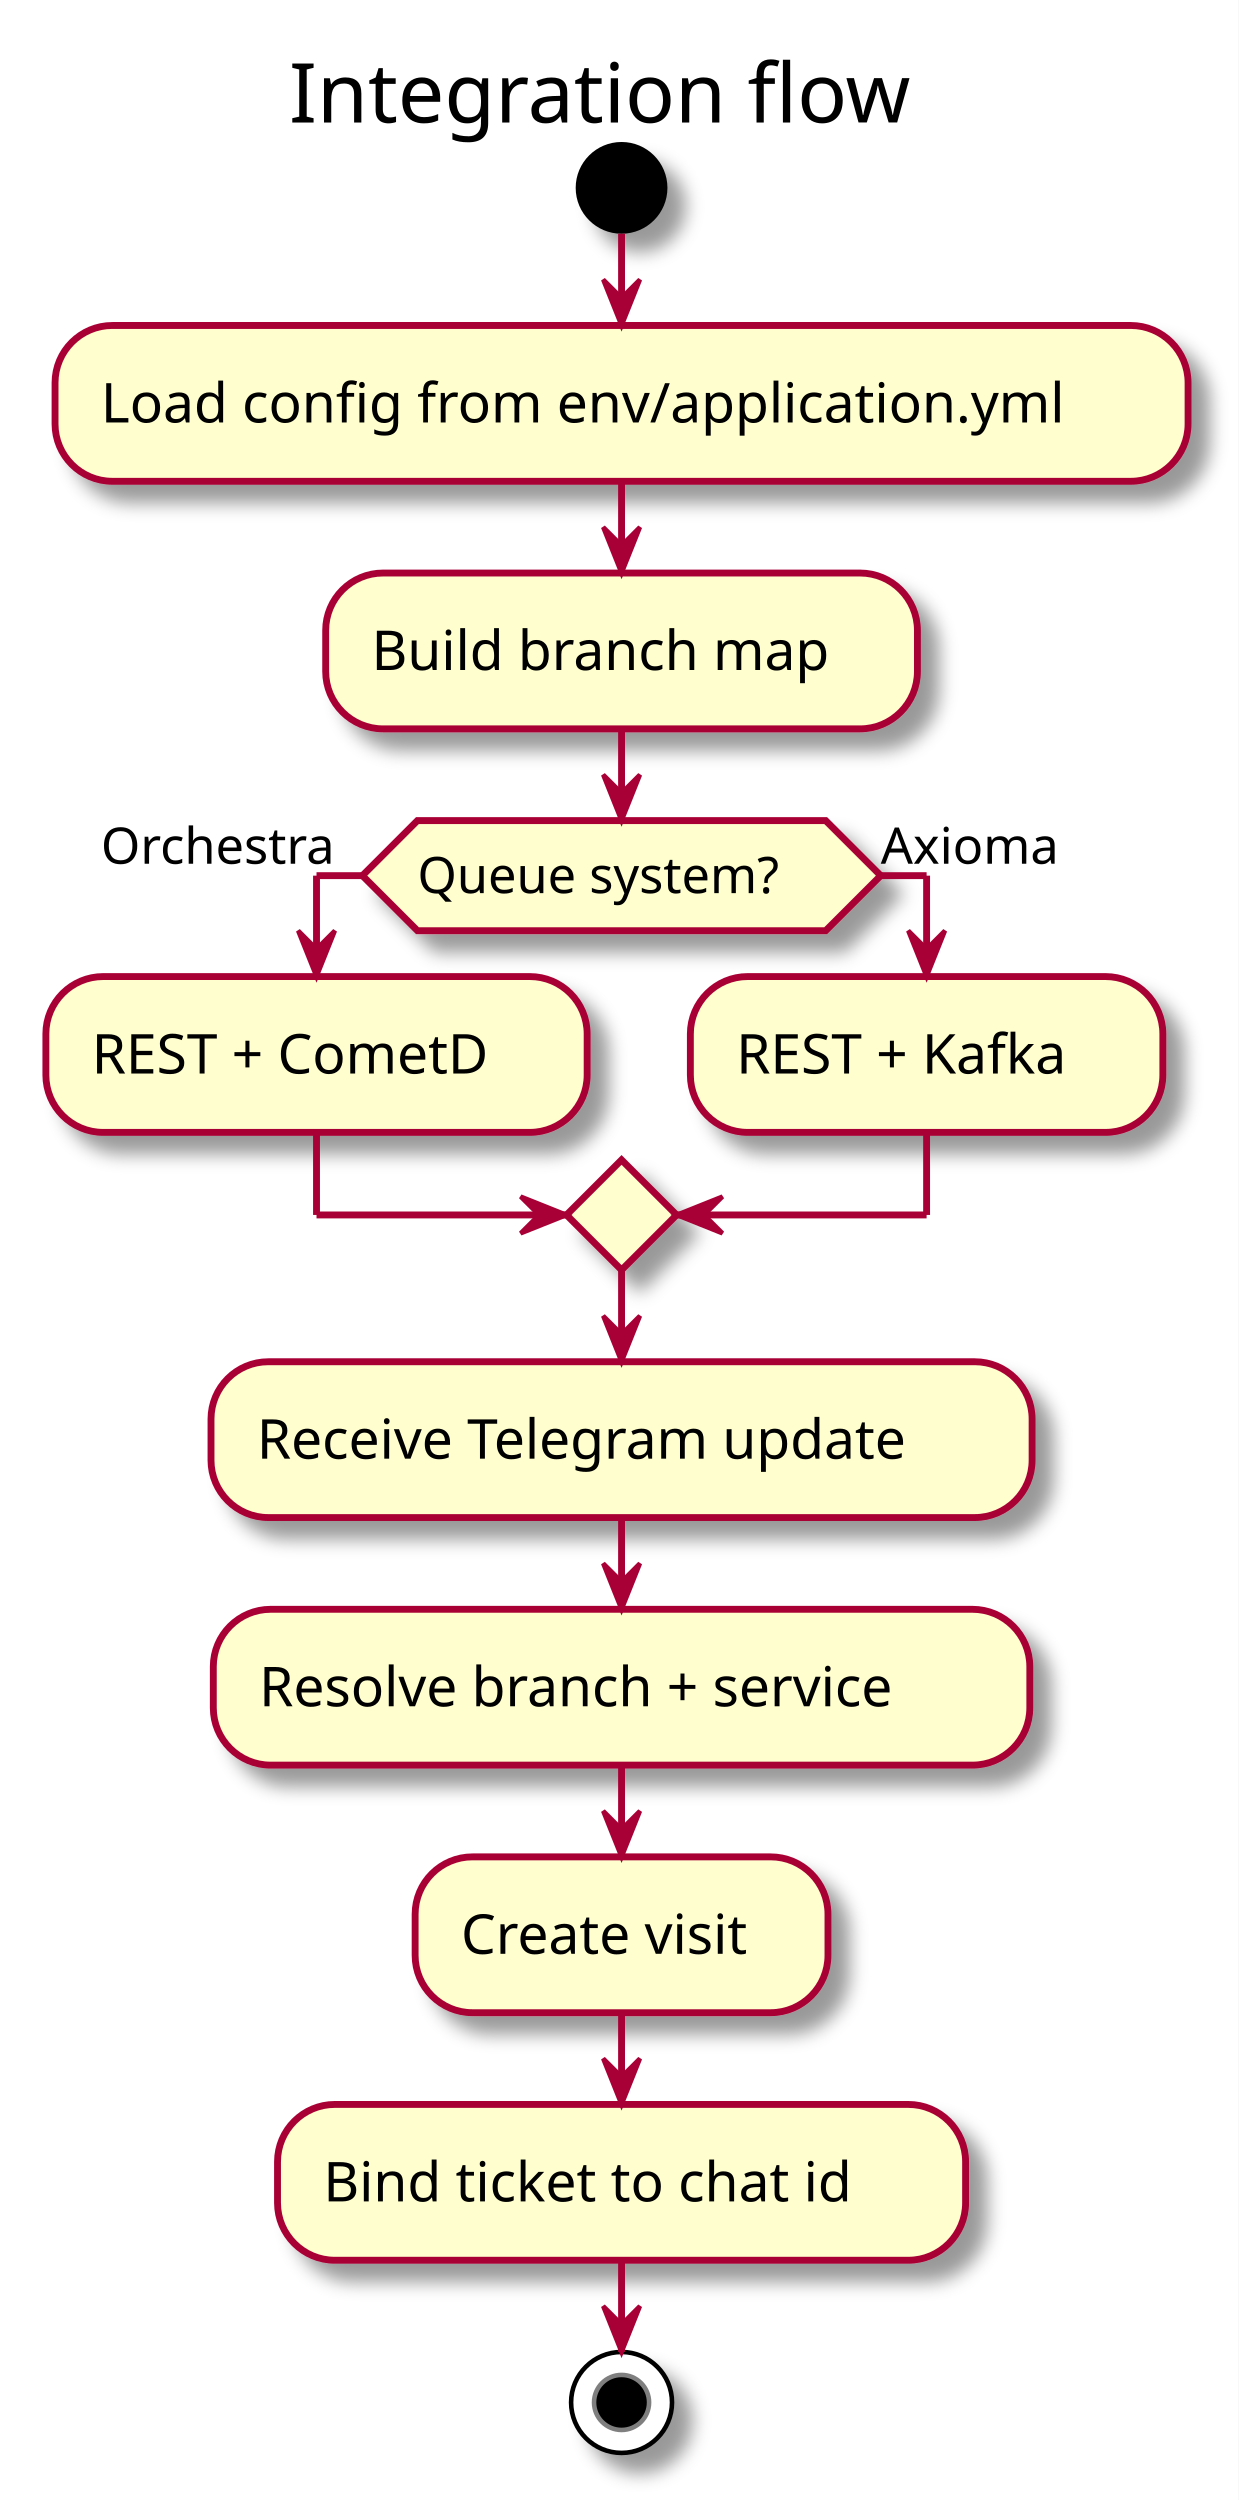
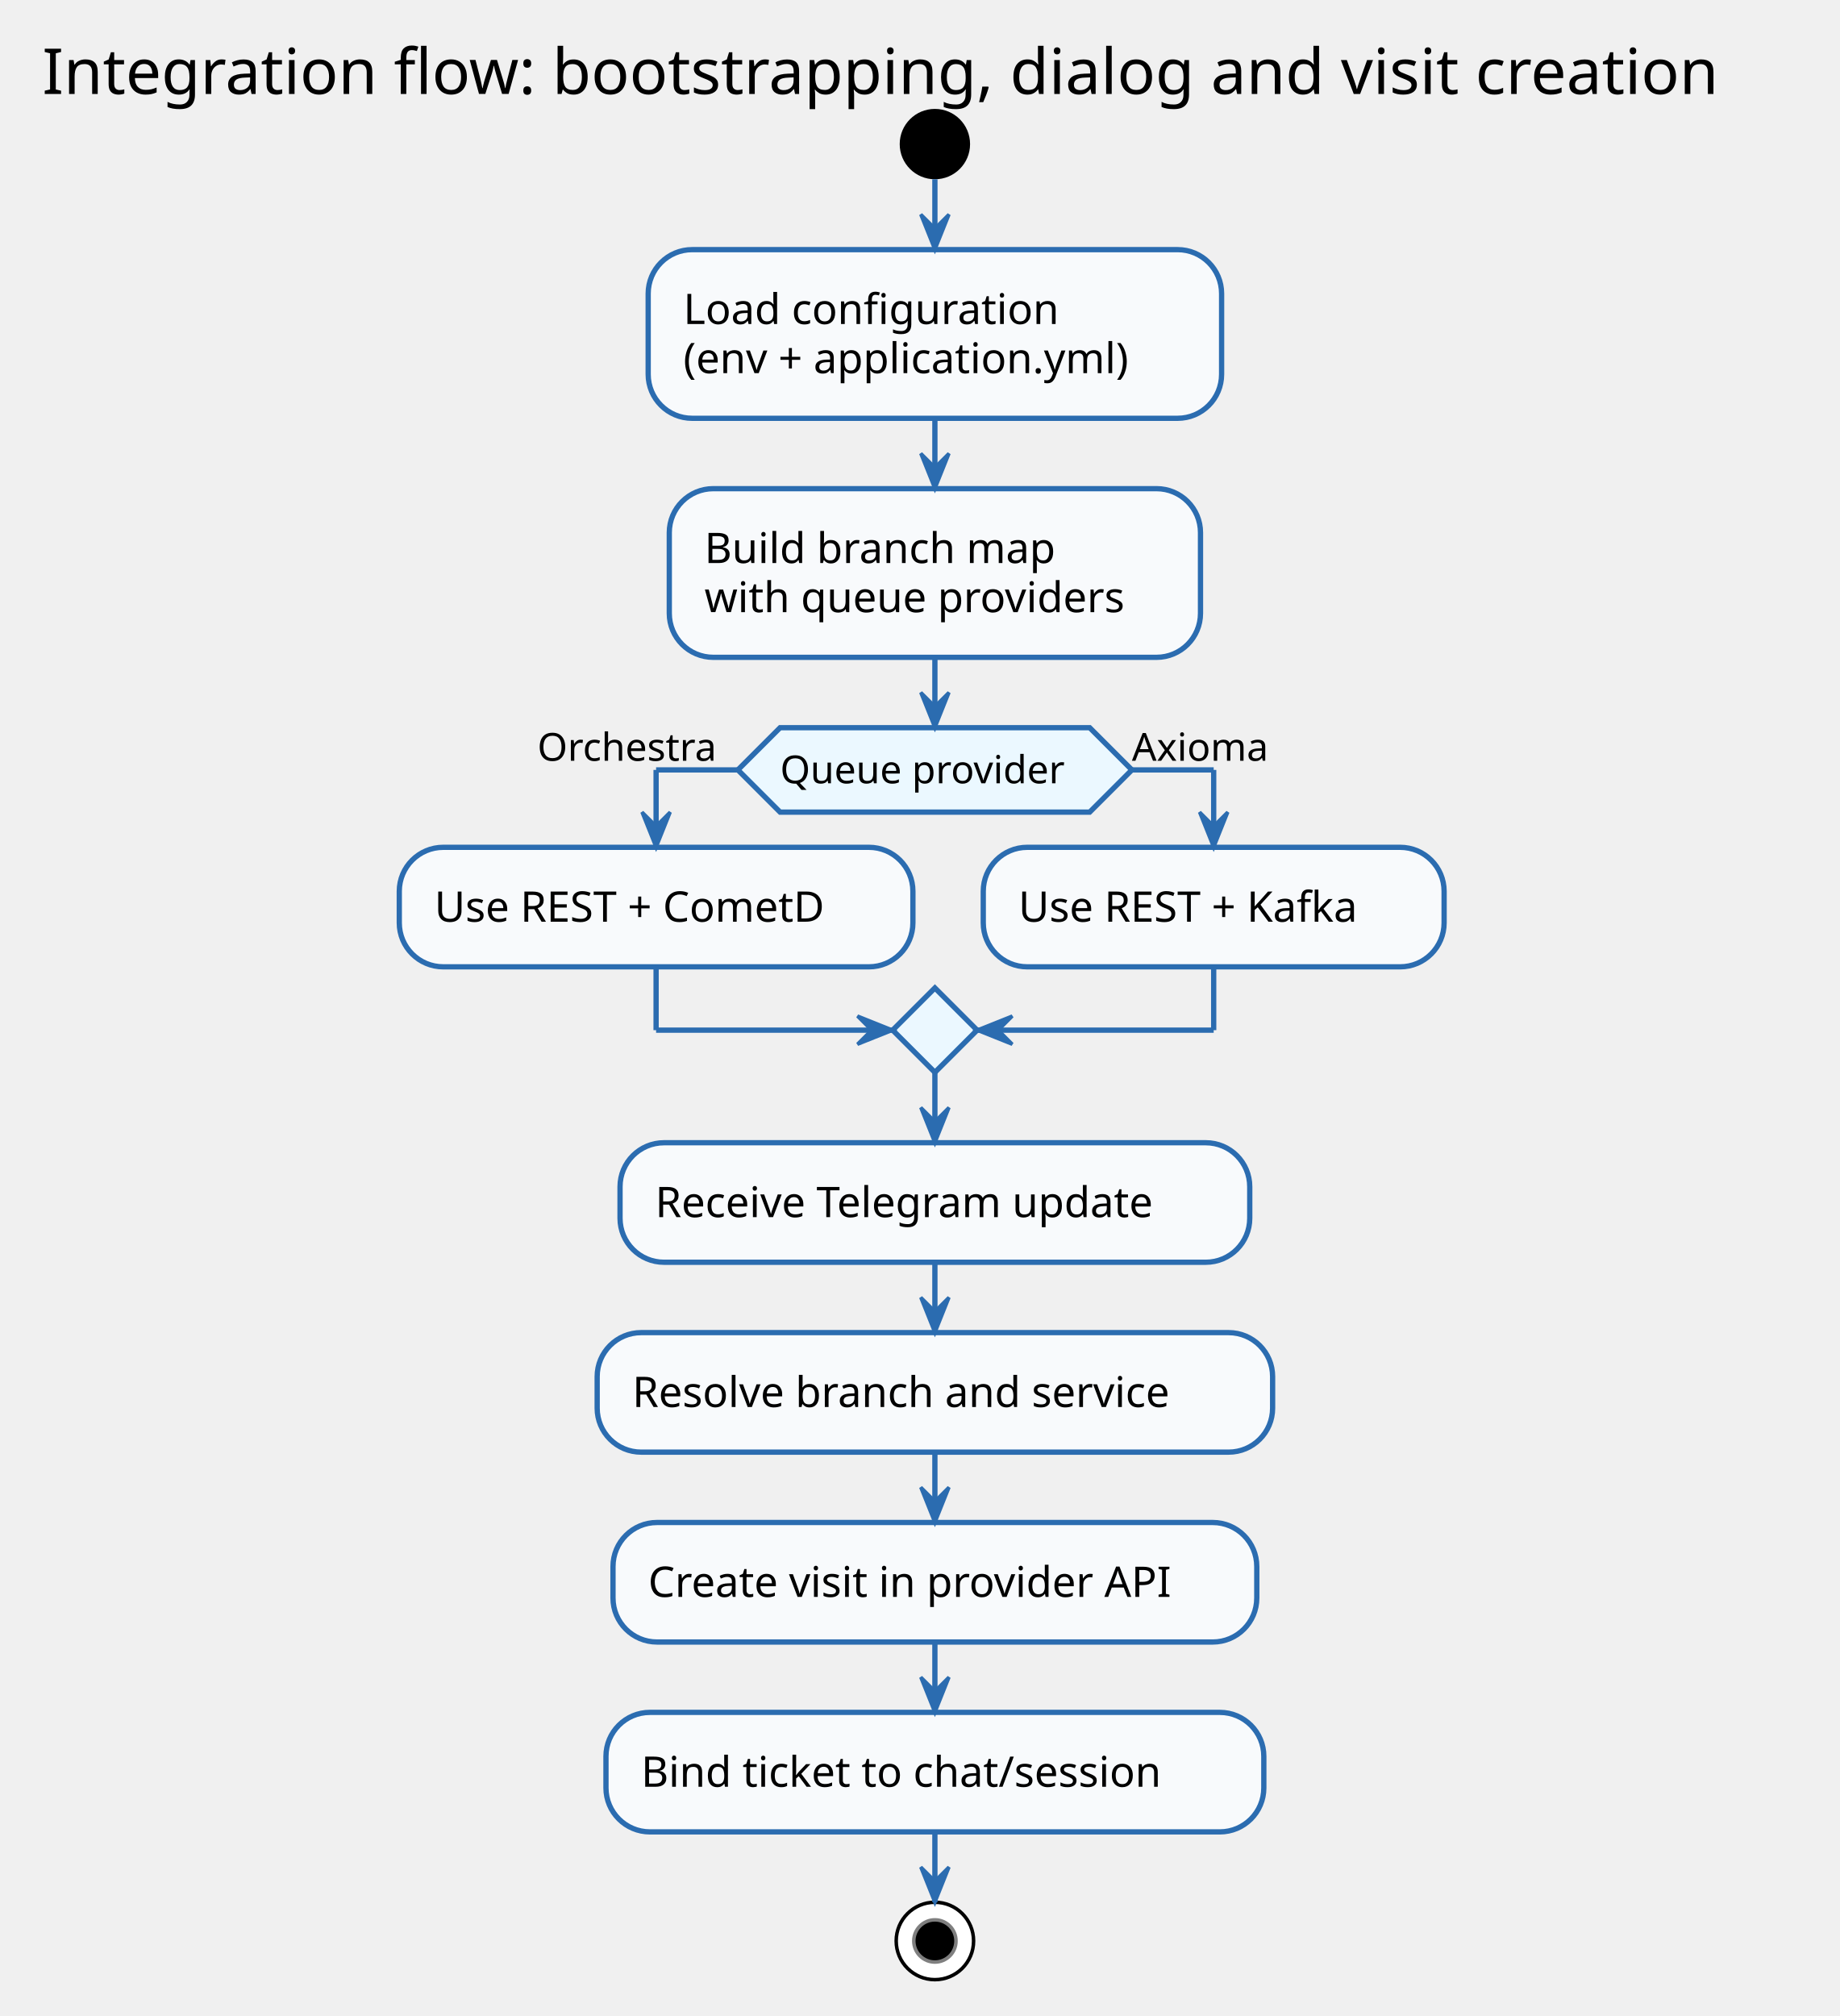
- <svg xmlns="http://www.w3.org/2000/svg" contentScriptType="application/ecmascript" contentStyleType="text/css" height="545px" preserveAspectRatio="none" style="width:270px;height:545px;" version="1.1" viewBox="0 0 270 545" width="270px" zoomAndPan="magnify">
-   <defs>
-     <filter height="300%" id="f1ldykjqx7tia6" width="300%" x="-1" y="-1">
-       <feGaussianBlur result="blurOut" stdDeviation="2.0" />
-       <feColorMatrix in="blurOut" result="blurOut2" type="matrix" values="0 0 0 0 0 0 0 0 0 0 0 0 0 0 0 0 0 0 .4 0" />
-       <feOffset dx="4.0" dy="4.0" in="blurOut2" result="blurOut3" />
-       <feBlend in="SourceGraphic" in2="blurOut3" mode="normal" />
-     </filter>
-   </defs>
+ <svg xmlns="http://www.w3.org/2000/svg" contentScriptType="application/ecmascript" contentStyleType="text/css" height="573px" preserveAspectRatio="none" style="width:523px;height:573px;" version="1.1" viewBox="0 0 523 573" width="523px" zoomAndPan="magnify">
+   <defs />
  <g>
-     <rect fill="#FFFFFF" height="100%" width="100%" x="0" y="0" />
-     <text fill="#000000" font-family="sans-serif" font-size="18" lengthAdjust="spacingAndGlyphs" textLength="142" x="63" y="26.708">Integration flow</text>
-     <ellipse cx="135.5" cy="40.953" fill="#000000" filter="url(#f1ldykjqx7tia6)" rx="10" ry="10" style="stroke: none; stroke-width: 1.0;" />
-     <rect fill="#FEFECE" filter="url(#f1ldykjqx7tia6)" height="33.969" rx="12.5" ry="12.5" style="stroke: #A80036; stroke-width: 1.5;" width="247" x="12" y="70.953" />
-     <text fill="#000000" font-family="sans-serif" font-size="12" lengthAdjust="spacingAndGlyphs" textLength="227" x="22" y="92.092">Load config from env/application.yml</text>
-     <rect fill="#FEFECE" filter="url(#f1ldykjqx7tia6)" height="33.969" rx="12.5" ry="12.5" style="stroke: #A80036; stroke-width: 1.5;" width="129" x="71" y="124.922" />
-     <text fill="#000000" font-family="sans-serif" font-size="12" lengthAdjust="spacingAndGlyphs" textLength="109" x="81" y="146.06">Build branch map</text>
-     <polygon fill="#FEFECE" filter="url(#f1ldykjqx7tia6)" points="91,178.891,180,178.891,192,190.891,180,202.891,91,202.891,79,190.891,91,178.891" style="stroke: #A80036; stroke-width: 1.5;" />
-     <text fill="#000000" font-family="sans-serif" font-size="11" lengthAdjust="spacingAndGlyphs" textLength="89" x="91" y="194.699">Queue system?</text>
-     <text fill="#000000" font-family="sans-serif" font-size="11" lengthAdjust="spacingAndGlyphs" textLength="57" x="22" y="188.296">Orchestra</text>
-     <text fill="#000000" font-family="sans-serif" font-size="11" lengthAdjust="spacingAndGlyphs" textLength="41" x="192" y="188.296">Axioma</text>
-     <rect fill="#FEFECE" filter="url(#f1ldykjqx7tia6)" height="33.969" rx="12.5" ry="12.5" style="stroke: #A80036; stroke-width: 1.5;" width="118" x="10" y="212.891" />
-     <text fill="#000000" font-family="sans-serif" font-size="12" lengthAdjust="spacingAndGlyphs" textLength="98" x="20" y="234.029">REST + CometD</text>
-     <rect fill="#FEFECE" filter="url(#f1ldykjqx7tia6)" height="33.969" rx="12.5" ry="12.5" style="stroke: #A80036; stroke-width: 1.5;" width="103" x="150.5" y="212.891" />
-     <text fill="#000000" font-family="sans-serif" font-size="12" lengthAdjust="spacingAndGlyphs" textLength="83" x="160.5" y="234.029">REST + Kafka</text>
-     <polygon fill="#FEFECE" filter="url(#f1ldykjqx7tia6)" points="135.5,252.859,147.5,264.859,135.5,276.859,123.5,264.859,135.5,252.859" style="stroke: #A80036; stroke-width: 1.5;" />
-     <rect fill="#FEFECE" filter="url(#f1ldykjqx7tia6)" height="33.969" rx="12.5" ry="12.5" style="stroke: #A80036; stroke-width: 1.5;" width="179" x="46" y="296.859" />
-     <text fill="#000000" font-family="sans-serif" font-size="12" lengthAdjust="spacingAndGlyphs" textLength="159" x="56" y="317.998">Receive Telegram update</text>
-     <rect fill="#FEFECE" filter="url(#f1ldykjqx7tia6)" height="33.969" rx="12.5" ry="12.5" style="stroke: #A80036; stroke-width: 1.5;" width="178" x="46.5" y="350.828" />
-     <text fill="#000000" font-family="sans-serif" font-size="12" lengthAdjust="spacingAndGlyphs" textLength="158" x="56.5" y="371.967">Resolve branch + service</text>
-     <rect fill="#FEFECE" filter="url(#f1ldykjqx7tia6)" height="33.969" rx="12.5" ry="12.5" style="stroke: #A80036; stroke-width: 1.5;" width="90" x="90.5" y="404.797" />
-     <text fill="#000000" font-family="sans-serif" font-size="12" lengthAdjust="spacingAndGlyphs" textLength="70" x="100.5" y="425.935">Create visit</text>
-     <rect fill="#FEFECE" filter="url(#f1ldykjqx7tia6)" height="33.969" rx="12.5" ry="12.5" style="stroke: #A80036; stroke-width: 1.5;" width="150" x="60.5" y="458.766" />
-     <text fill="#000000" font-family="sans-serif" font-size="12" lengthAdjust="spacingAndGlyphs" textLength="130" x="70.5" y="479.904">Bind ticket to chat id</text>
-     <ellipse cx="135.5" cy="523.734" fill="#FFFFFF" filter="url(#f1ldykjqx7tia6)" rx="11" ry="11" style="stroke: #000000; stroke-width: 1.0;" />
-     <ellipse cx="135.5" cy="523.734" fill="#000000" rx="6" ry="6" style="stroke: #7F7F7F; stroke-width: 1.0;" />
-     <line style="stroke: #A80036; stroke-width: 1.5;" x1="135.5" x2="135.5" y1="50.953" y2="70.953" />
-     <polygon fill="#A80036" points="131.5,60.953,135.5,70.953,139.5,60.953,135.5,64.953" style="stroke: #A80036; stroke-width: 1.0;" />
-     <line style="stroke: #A80036; stroke-width: 1.5;" x1="135.5" x2="135.5" y1="104.922" y2="124.922" />
-     <polygon fill="#A80036" points="131.5,114.922,135.5,124.922,139.5,114.922,135.5,118.922" style="stroke: #A80036; stroke-width: 1.0;" />
-     <line style="stroke: #A80036; stroke-width: 1.5;" x1="79" x2="69" y1="190.891" y2="190.891" />
-     <line style="stroke: #A80036; stroke-width: 1.5;" x1="69" x2="69" y1="190.891" y2="212.891" />
-     <polygon fill="#A80036" points="65,202.891,69,212.891,73,202.891,69,206.891" style="stroke: #A80036; stroke-width: 1.0;" />
-     <line style="stroke: #A80036; stroke-width: 1.5;" x1="192" x2="202" y1="190.891" y2="190.891" />
-     <line style="stroke: #A80036; stroke-width: 1.5;" x1="202" x2="202" y1="190.891" y2="212.891" />
-     <polygon fill="#A80036" points="198,202.891,202,212.891,206,202.891,202,206.891" style="stroke: #A80036; stroke-width: 1.0;" />
-     <line style="stroke: #A80036; stroke-width: 1.5;" x1="69" x2="69" y1="246.859" y2="264.859" />
-     <line style="stroke: #A80036; stroke-width: 1.5;" x1="69" x2="123.5" y1="264.859" y2="264.859" />
-     <polygon fill="#A80036" points="113.5,260.859,123.5,264.859,113.5,268.859,117.5,264.859" style="stroke: #A80036; stroke-width: 1.0;" />
-     <line style="stroke: #A80036; stroke-width: 1.5;" x1="202" x2="202" y1="246.859" y2="264.859" />
-     <line style="stroke: #A80036; stroke-width: 1.5;" x1="202" x2="147.5" y1="264.859" y2="264.859" />
-     <polygon fill="#A80036" points="157.5,260.859,147.5,264.859,157.5,268.859,153.5,264.859" style="stroke: #A80036; stroke-width: 1.0;" />
-     <line style="stroke: #A80036; stroke-width: 1.5;" x1="135.5" x2="135.5" y1="158.891" y2="178.891" />
-     <polygon fill="#A80036" points="131.5,168.891,135.5,178.891,139.5,168.891,135.5,172.891" style="stroke: #A80036; stroke-width: 1.0;" />
-     <line style="stroke: #A80036; stroke-width: 1.5;" x1="135.5" x2="135.5" y1="276.859" y2="296.859" />
-     <polygon fill="#A80036" points="131.5,286.859,135.5,296.859,139.5,286.859,135.5,290.859" style="stroke: #A80036; stroke-width: 1.0;" />
-     <line style="stroke: #A80036; stroke-width: 1.5;" x1="135.5" x2="135.5" y1="330.828" y2="350.828" />
-     <polygon fill="#A80036" points="131.5,340.828,135.5,350.828,139.5,340.828,135.5,344.828" style="stroke: #A80036; stroke-width: 1.0;" />
-     <line style="stroke: #A80036; stroke-width: 1.5;" x1="135.5" x2="135.5" y1="384.797" y2="404.797" />
-     <polygon fill="#A80036" points="131.5,394.797,135.5,404.797,139.5,394.797,135.5,398.797" style="stroke: #A80036; stroke-width: 1.0;" />
-     <line style="stroke: #A80036; stroke-width: 1.5;" x1="135.5" x2="135.5" y1="438.766" y2="458.766" />
-     <polygon fill="#A80036" points="131.5,448.766,135.5,458.766,139.5,448.766,135.5,452.766" style="stroke: #A80036; stroke-width: 1.0;" />
-     <line style="stroke: #A80036; stroke-width: 1.5;" x1="135.5" x2="135.5" y1="492.734" y2="512.734" />
-     <polygon fill="#A80036" points="131.5,502.734,135.5,512.734,139.5,502.734,135.5,506.734" style="stroke: #A80036; stroke-width: 1.0;" />
+     <text fill="#000000" font-family="sans-serif" font-size="18" lengthAdjust="spacingAndGlyphs" textLength="499" x="12" y="26.708">Integration flow: bootstrapping, dialog and visit creation</text>
+     <ellipse cx="265.75" cy="40.953" fill="#000000" rx="10" ry="10" style="stroke: none; stroke-width: 1.0;" />
+     <rect fill="#F8FAFC" height="47.938" rx="12.5" ry="12.5" style="stroke: #2B6CB0; stroke-width: 1.5;" width="163" x="184.25" y="70.953" />
+     <text fill="#000000" font-family="sans-serif" font-size="12" lengthAdjust="spacingAndGlyphs" textLength="117" x="194.25" y="92.092">Load configuration</text>
+     <text fill="#000000" font-family="sans-serif" font-size="12" lengthAdjust="spacingAndGlyphs" textLength="143" x="194.25" y="106.061">(env + application.yml)</text>
+     <rect fill="#F8FAFC" height="47.938" rx="12.5" ry="12.5" style="stroke: #2B6CB0; stroke-width: 1.5;" width="151" x="190.25" y="138.891" />
+     <text fill="#000000" font-family="sans-serif" font-size="12" lengthAdjust="spacingAndGlyphs" textLength="109" x="200.25" y="160.029">Build branch map</text>
+     <text fill="#000000" font-family="sans-serif" font-size="12" lengthAdjust="spacingAndGlyphs" textLength="131" x="200.25" y="173.998">with queue providers</text>
+     <polygon fill="#EBF8FF" points="221.75,206.828,309.75,206.828,321.75,218.828,309.75,230.828,221.75,230.828,209.75,218.828,221.75,206.828" style="stroke: #2B6CB0; stroke-width: 1.5;" />
+     <text fill="#000000" font-family="sans-serif" font-size="11" lengthAdjust="spacingAndGlyphs" textLength="88" x="221.75" y="222.636">Queue provider</text>
+     <text fill="#000000" font-family="sans-serif" font-size="11" lengthAdjust="spacingAndGlyphs" textLength="57" x="152.75" y="216.234">Orchestra</text>
+     <text fill="#000000" font-family="sans-serif" font-size="11" lengthAdjust="spacingAndGlyphs" textLength="41" x="321.75" y="216.234">Axioma</text>
+     <rect fill="#F8FAFC" height="33.969" rx="12.5" ry="12.5" style="stroke: #2B6CB0; stroke-width: 1.5;" width="146" x="113.5" y="240.828" />
+     <text fill="#000000" font-family="sans-serif" font-size="12" lengthAdjust="spacingAndGlyphs" textLength="126" x="123.5" y="261.967">Use REST + CometD</text>
+     <rect fill="#F8FAFC" height="33.969" rx="12.5" ry="12.5" style="stroke: #2B6CB0; stroke-width: 1.5;" width="131" x="279.5" y="240.828" />
+     <text fill="#000000" font-family="sans-serif" font-size="12" lengthAdjust="spacingAndGlyphs" textLength="111" x="289.5" y="261.967">Use REST + Kafka</text>
+     <polygon fill="#EBF8FF" points="265.75,280.797,277.75,292.797,265.75,304.797,253.75,292.797,265.75,280.797" style="stroke: #2B6CB0; stroke-width: 1.5;" />
+     <rect fill="#F8FAFC" height="33.969" rx="12.5" ry="12.5" style="stroke: #2B6CB0; stroke-width: 1.5;" width="179" x="176.25" y="324.797" />
+     <text fill="#000000" font-family="sans-serif" font-size="12" lengthAdjust="spacingAndGlyphs" textLength="159" x="186.25" y="345.935">Receive Telegram update</text>
+     <rect fill="#F8FAFC" height="33.969" rx="12.5" ry="12.5" style="stroke: #2B6CB0; stroke-width: 1.5;" width="192" x="169.75" y="378.766" />
+     <text fill="#000000" font-family="sans-serif" font-size="12" lengthAdjust="spacingAndGlyphs" textLength="172" x="179.75" y="399.904">Resolve branch and service</text>
+     <rect fill="#F8FAFC" height="33.969" rx="12.5" ry="12.5" style="stroke: #2B6CB0; stroke-width: 1.5;" width="183" x="174.25" y="432.734" />
+     <text fill="#000000" font-family="sans-serif" font-size="12" lengthAdjust="spacingAndGlyphs" textLength="163" x="184.25" y="453.873">Create visit in provider API</text>
+     <rect fill="#F8FAFC" height="33.969" rx="12.5" ry="12.5" style="stroke: #2B6CB0; stroke-width: 1.5;" width="187" x="172.25" y="486.703" />
+     <text fill="#000000" font-family="sans-serif" font-size="12" lengthAdjust="spacingAndGlyphs" textLength="167" x="182.25" y="507.842">Bind ticket to chat/session</text>
+     <ellipse cx="265.75" cy="551.672" fill="#FFFFFF" rx="11" ry="11" style="stroke: #000000; stroke-width: 1.0;" />
+     <ellipse cx="265.75" cy="551.672" fill="#000000" rx="6" ry="6" style="stroke: #7F7F7F; stroke-width: 1.0;" />
+     <line style="stroke: #2B6CB0; stroke-width: 1.5;" x1="265.75" x2="265.75" y1="50.953" y2="70.953" />
+     <polygon fill="#2B6CB0" points="261.75,60.953,265.75,70.953,269.75,60.953,265.75,64.953" style="stroke: #2B6CB0; stroke-width: 1.0;" />
+     <line style="stroke: #2B6CB0; stroke-width: 1.5;" x1="265.75" x2="265.75" y1="118.891" y2="138.891" />
+     <polygon fill="#2B6CB0" points="261.75,128.891,265.75,138.891,269.75,128.891,265.75,132.891" style="stroke: #2B6CB0; stroke-width: 1.0;" />
+     <line style="stroke: #2B6CB0; stroke-width: 1.5;" x1="209.75" x2="186.5" y1="218.828" y2="218.828" />
+     <line style="stroke: #2B6CB0; stroke-width: 1.5;" x1="186.5" x2="186.5" y1="218.828" y2="240.828" />
+     <polygon fill="#2B6CB0" points="182.5,230.828,186.5,240.828,190.5,230.828,186.5,234.828" style="stroke: #2B6CB0; stroke-width: 1.0;" />
+     <line style="stroke: #2B6CB0; stroke-width: 1.5;" x1="321.75" x2="345" y1="218.828" y2="218.828" />
+     <line style="stroke: #2B6CB0; stroke-width: 1.5;" x1="345" x2="345" y1="218.828" y2="240.828" />
+     <polygon fill="#2B6CB0" points="341,230.828,345,240.828,349,230.828,345,234.828" style="stroke: #2B6CB0; stroke-width: 1.0;" />
+     <line style="stroke: #2B6CB0; stroke-width: 1.5;" x1="186.5" x2="186.5" y1="274.797" y2="292.797" />
+     <line style="stroke: #2B6CB0; stroke-width: 1.5;" x1="186.5" x2="253.75" y1="292.797" y2="292.797" />
+     <polygon fill="#2B6CB0" points="243.75,288.797,253.75,292.797,243.75,296.797,247.75,292.797" style="stroke: #2B6CB0; stroke-width: 1.0;" />
+     <line style="stroke: #2B6CB0; stroke-width: 1.5;" x1="345" x2="345" y1="274.797" y2="292.797" />
+     <line style="stroke: #2B6CB0; stroke-width: 1.5;" x1="345" x2="277.75" y1="292.797" y2="292.797" />
+     <polygon fill="#2B6CB0" points="287.75,288.797,277.75,292.797,287.75,296.797,283.75,292.797" style="stroke: #2B6CB0; stroke-width: 1.0;" />
+     <line style="stroke: #2B6CB0; stroke-width: 1.5;" x1="265.75" x2="265.75" y1="186.828" y2="206.828" />
+     <polygon fill="#2B6CB0" points="261.75,196.828,265.75,206.828,269.75,196.828,265.75,200.828" style="stroke: #2B6CB0; stroke-width: 1.0;" />
+     <line style="stroke: #2B6CB0; stroke-width: 1.5;" x1="265.75" x2="265.75" y1="304.797" y2="324.797" />
+     <polygon fill="#2B6CB0" points="261.75,314.797,265.75,324.797,269.75,314.797,265.75,318.797" style="stroke: #2B6CB0; stroke-width: 1.0;" />
+     <line style="stroke: #2B6CB0; stroke-width: 1.5;" x1="265.75" x2="265.75" y1="358.766" y2="378.766" />
+     <polygon fill="#2B6CB0" points="261.75,368.766,265.75,378.766,269.75,368.766,265.75,372.766" style="stroke: #2B6CB0; stroke-width: 1.0;" />
+     <line style="stroke: #2B6CB0; stroke-width: 1.5;" x1="265.75" x2="265.75" y1="412.734" y2="432.734" />
+     <polygon fill="#2B6CB0" points="261.75,422.734,265.75,432.734,269.75,422.734,265.75,426.734" style="stroke: #2B6CB0; stroke-width: 1.0;" />
+     <line style="stroke: #2B6CB0; stroke-width: 1.5;" x1="265.75" x2="265.75" y1="466.703" y2="486.703" />
+     <polygon fill="#2B6CB0" points="261.75,476.703,265.75,486.703,269.75,476.703,265.75,480.703" style="stroke: #2B6CB0; stroke-width: 1.0;" />
+     <line style="stroke: #2B6CB0; stroke-width: 1.5;" x1="265.75" x2="265.75" y1="520.672" y2="540.672" />
+     <polygon fill="#2B6CB0" points="261.75,530.672,265.75,540.672,269.75,530.672,265.75,534.672" style="stroke: #2B6CB0; stroke-width: 1.0;" />
  </g>
</svg>
